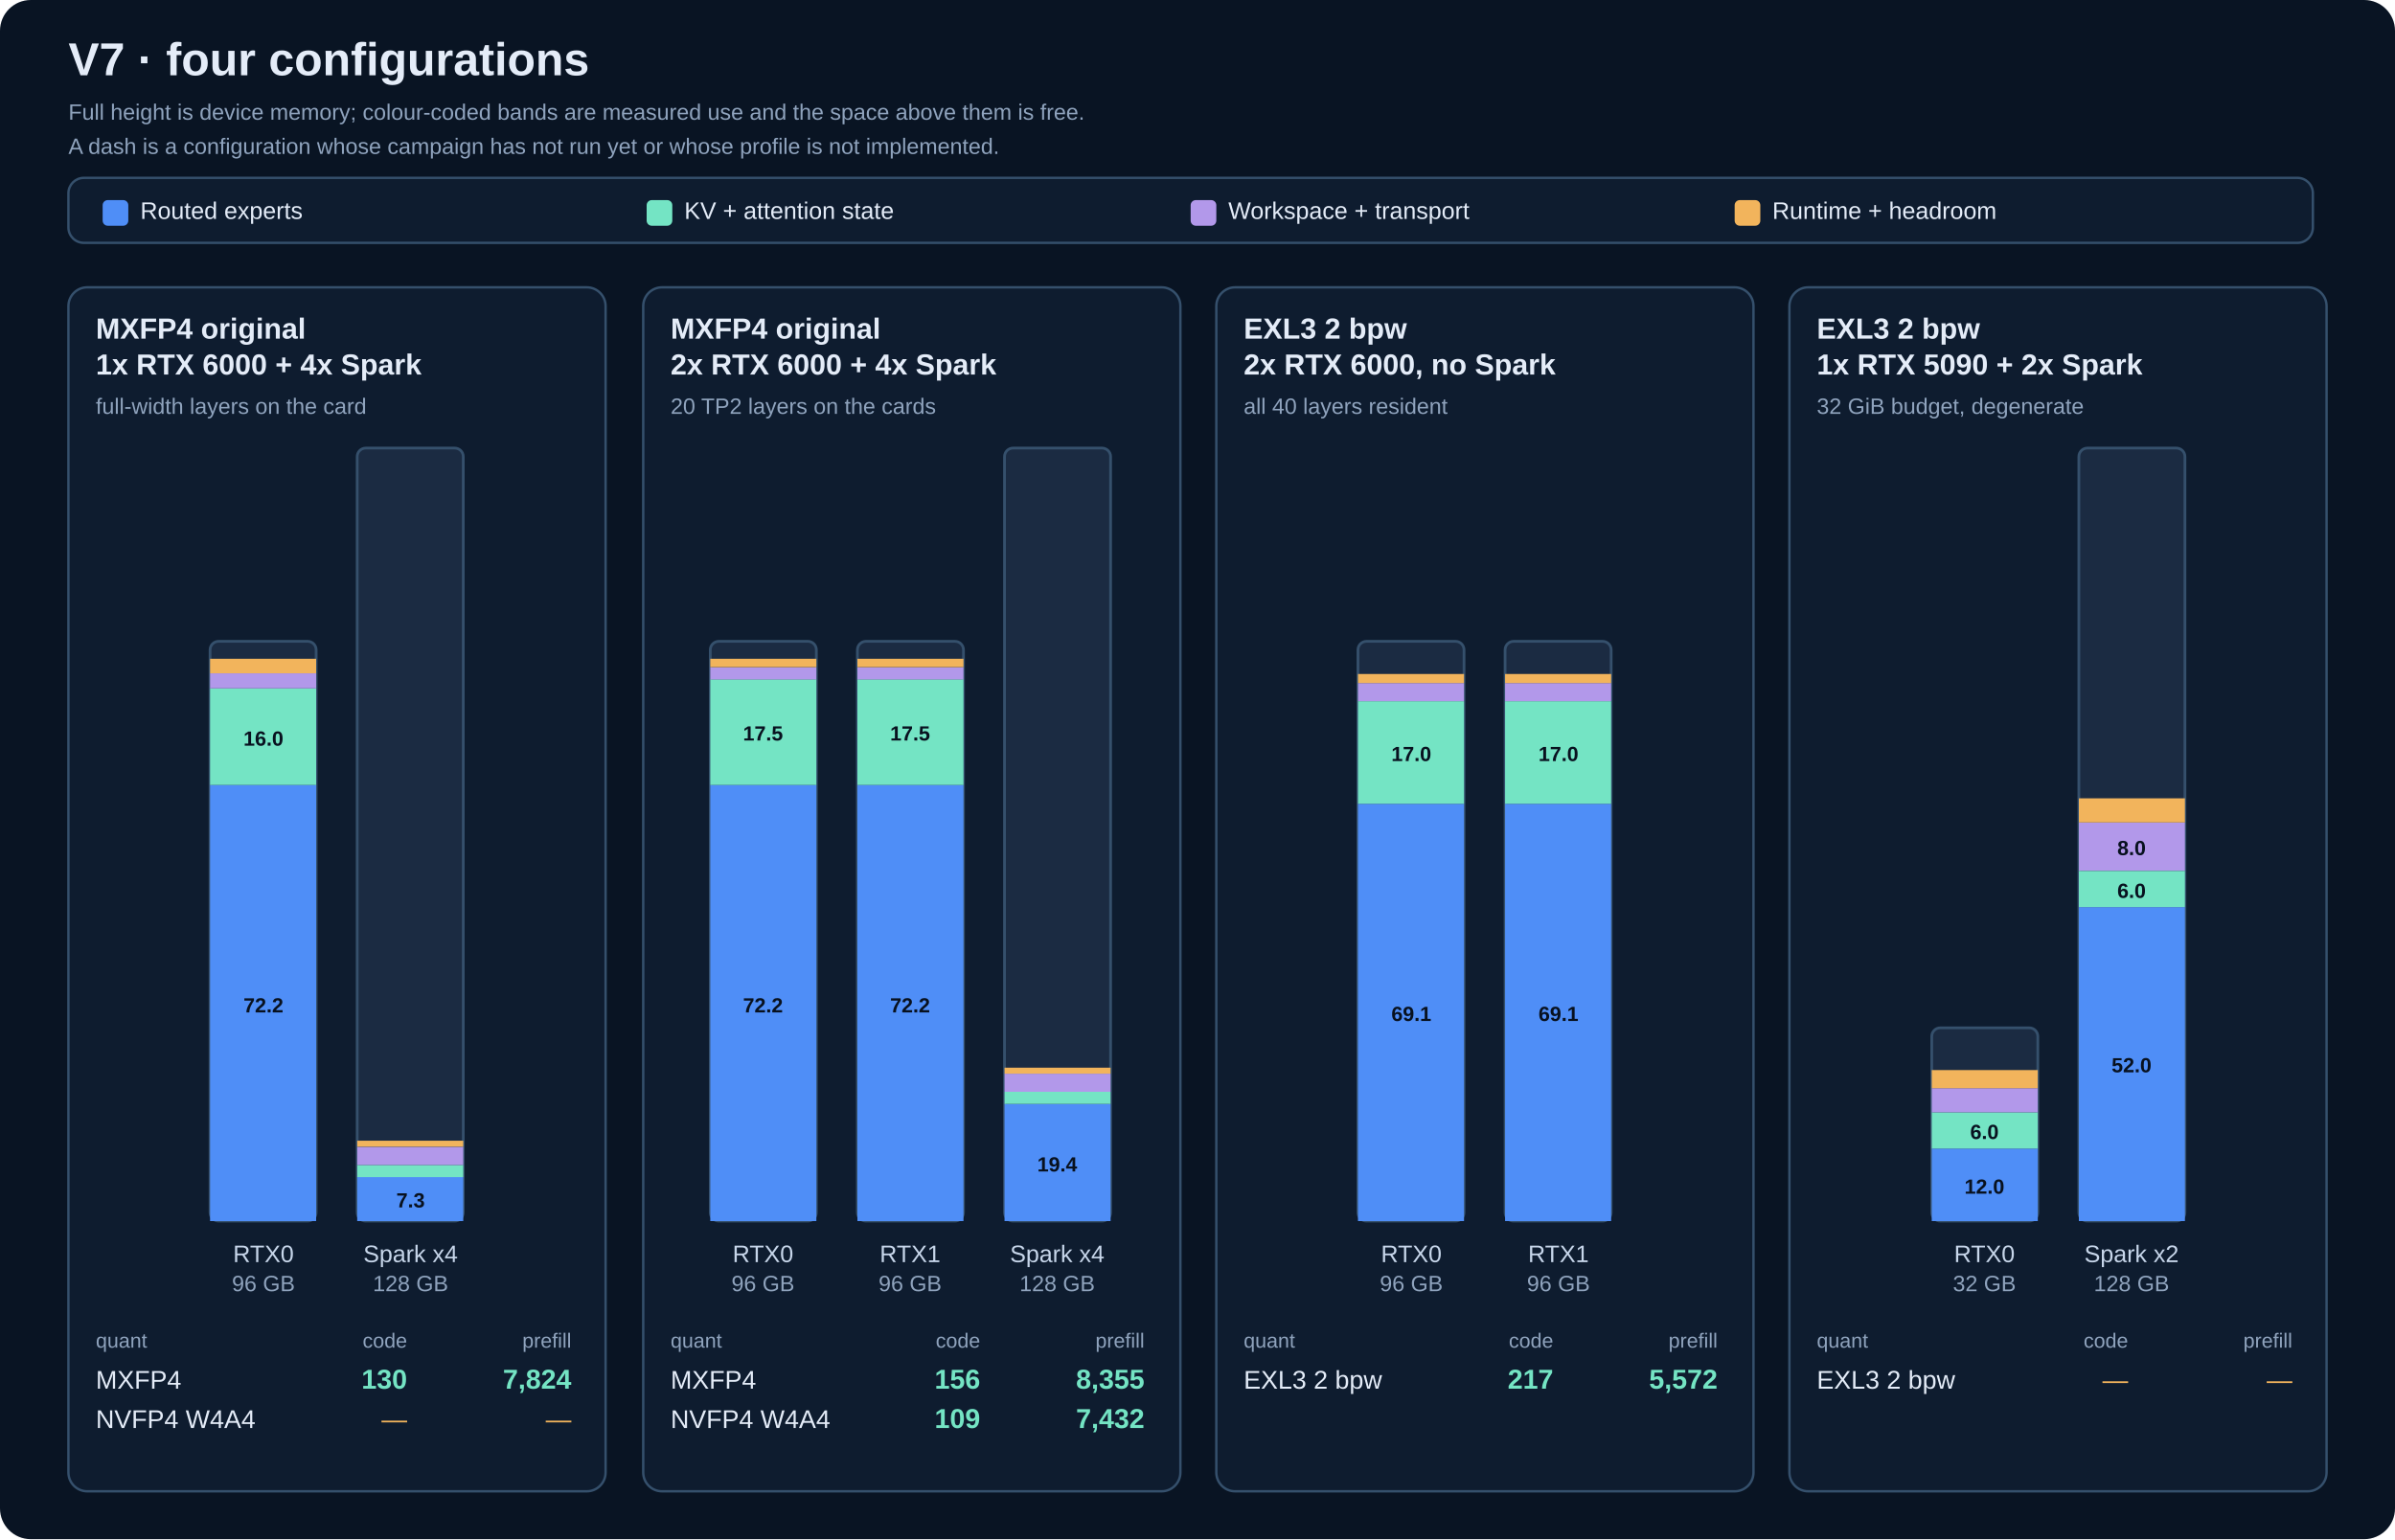
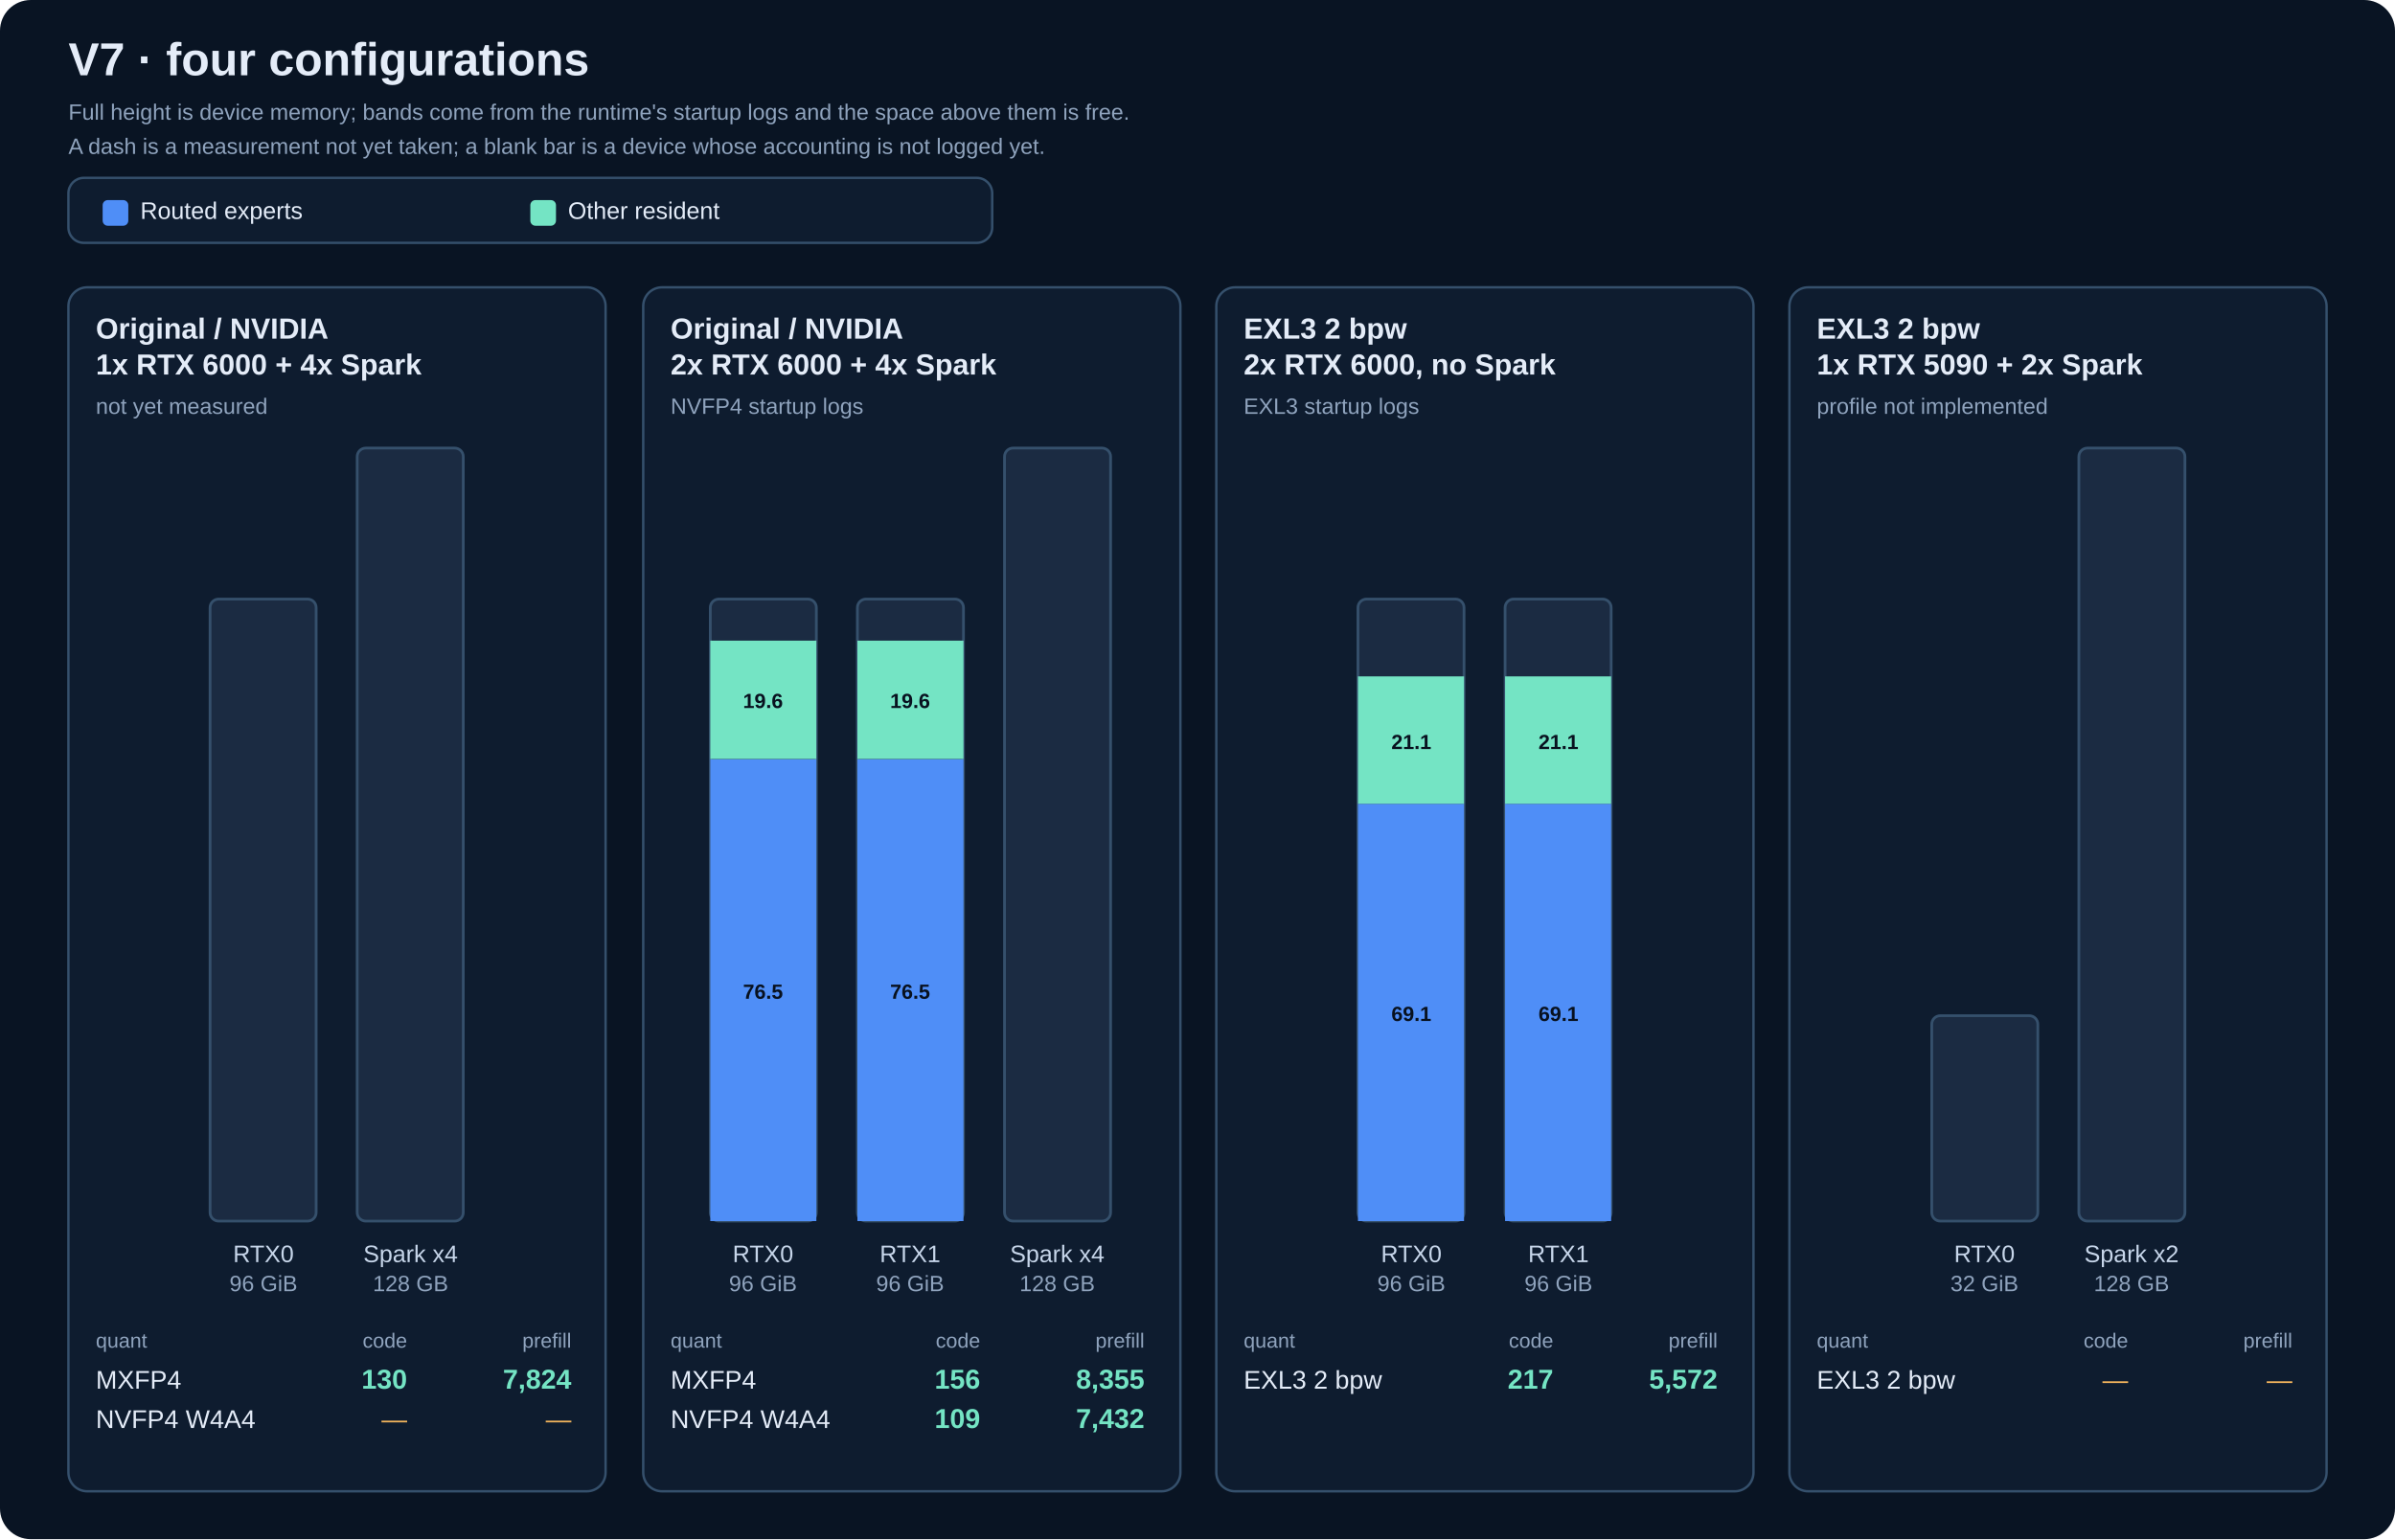
<svg xmlns="http://www.w3.org/2000/svg" width="1400" height="900" viewBox="0 0 1400 900" role="img" aria-labelledby="title desc">
  <defs>
    <style>
text{font-family:Arial,Helvetica,sans-serif;fill:#e4ecf8}
.title{font-size:27px;font-weight:700}
.panel{font-size:17px;font-weight:700}
.sub{font-size:13px;fill:#8fa3bd}
.device{font-size:14px;fill:#c7d6ea}
.band{font-size:12px;fill:#08111f;font-weight:700}
.legend{font-size:14px}
.colhead{font-size:12px;fill:#8fa3bd}
.speed{font-size:15px}
.tps{font-size:16px;font-weight:700;fill:#74e4c4}
.pending{font-size:15px;fill:#f2b45c}
</style>
  </defs>
  <rect width="1400" height="900" rx="18" fill="#091423" />
  <text x="40" y="44" class="title">V7 · four configurations</text>
-   <text x="40" y="70" class="sub">Full height is device memory; colour-coded bands are measured use and the space above them is free.</text>
-   <text x="40" y="90" class="sub">A dash is a configuration whose campaign has not run yet or whose profile is not implemented.</text>
-   <rect x="40" y="104" width="1312" height="38" rx="9" fill="#0e1c2f" stroke="#35506c" stroke-width="1.4" />
+   <text x="40" y="70" class="sub">Full height is device memory; bands come from the runtime's startup logs and the space above them is free.</text>
+   <text x="40" y="90" class="sub">A dash is a measurement not yet taken; a blank bar is a device whose accounting is not logged yet.</text>
+   <rect x="40" y="104" width="540" height="38" rx="9" fill="#0e1c2f" stroke="#35506c" stroke-width="1.4" />
  <rect x="60" y="117" width="15" height="15" rx="3" fill="#4f8ef7" />
  <text x="82" y="128" class="legend">Routed experts</text>
-   <rect x="378" y="117" width="15" height="15" rx="3" fill="#74e4c4" />
-   <text x="400" y="128" class="legend">KV + attention state</text>
-   <rect x="696" y="117" width="15" height="15" rx="3" fill="#b298ea" />
-   <text x="718" y="128" class="legend">Workspace + transport</text>
-   <rect x="1014" y="117" width="15" height="15" rx="3" fill="#f2b45c" />
-   <text x="1036" y="128" class="legend">Runtime + headroom</text>
+   <rect x="310" y="117" width="15" height="15" rx="3" fill="#74e4c4" />
+   <text x="332" y="128" class="legend">Other resident</text>
  <rect x="40" y="168" width="314" height="704" rx="11" fill="#0e1c2f" stroke="#35506c" stroke-width="1.4" />
-   <text x="56" y="198" class="panel">MXFP4 original</text>
+   <text x="56" y="198" class="panel">Original / NVIDIA</text>
  <text x="56" y="219" class="panel">1x RTX 6000 + 4x Spark</text>
-   <text x="56" y="242" class="sub">full-width layers on the card</text>
-   <rect x="122.8" y="375.0" width="62" height="339.0" rx="5" fill="#1b2b42" stroke="#35506c" stroke-width="1.6" />
-   <rect x="122.8" y="459.0" width="62" height="255.0" fill="#4f8ef7" />
-   <text x="154" y="592" class="band" text-anchor="middle">72.2</text>
-   <rect x="122.8" y="402.5" width="62" height="56.5" fill="#74e4c4" />
-   <text x="154" y="436" class="band" text-anchor="middle">16.0</text>
-   <rect x="122.8" y="393.7" width="62" height="8.8" fill="#b298ea" />
-   <rect x="122.8" y="385.2" width="62" height="8.5" fill="#f2b45c" />
+   <text x="56" y="242" class="sub">not yet measured</text>
+   <rect x="122.8" y="350.3" width="62" height="363.7" rx="5" fill="#1b2b42" stroke="#35506c" stroke-width="1.6" />
  <text x="154" y="738" class="device" text-anchor="middle">RTX0</text>
-   <text x="154" y="755" class="sub" text-anchor="middle">96 GB</text>
+   <text x="154" y="755" class="sub" text-anchor="middle">96 GiB</text>
  <rect x="208.8" y="262.0" width="62" height="452.0" rx="5" fill="#1b2b42" stroke="#35506c" stroke-width="1.6" />
-   <rect x="208.8" y="688.2" width="62" height="25.8" fill="#4f8ef7" />
-   <text x="240" y="706" class="band" text-anchor="middle">7.3</text>
-   <rect x="208.8" y="681.2" width="62" height="7.1" fill="#74e4c4" />
-   <rect x="208.8" y="670.6" width="62" height="10.6" fill="#b298ea" />
-   <rect x="208.8" y="667.0" width="62" height="3.5" fill="#f2b45c" />
  <text x="240" y="738" class="device" text-anchor="middle">Spark x4</text>
  <text x="240" y="755" class="sub" text-anchor="middle">128 GB</text>
  <text x="56" y="788" class="colhead">quant</text>
  <text x="238" y="788" class="colhead" text-anchor="end">code</text>
  <text x="334" y="788" class="colhead" text-anchor="end">prefill</text>
  <text x="56" y="812" class="speed">MXFP4</text>
  <text x="238" y="812" class="tps" text-anchor="end">130</text>
  <text x="334" y="812" class="tps" text-anchor="end">7,824</text>
  <text x="56" y="835" class="speed">NVFP4 W4A4</text>
  <text x="238" y="835" class="pending" text-anchor="end">—</text>
  <text x="334" y="835" class="pending" text-anchor="end">—</text>
  <rect x="376" y="168" width="314" height="704" rx="11" fill="#0e1c2f" stroke="#35506c" stroke-width="1.4" />
-   <text x="392" y="198" class="panel">MXFP4 original</text>
+   <text x="392" y="198" class="panel">Original / NVIDIA</text>
  <text x="392" y="219" class="panel">2x RTX 6000 + 4x Spark</text>
-   <text x="392" y="242" class="sub">20 TP2 layers on the cards</text>
-   <rect x="415.2" y="375.0" width="62" height="339.0" rx="5" fill="#1b2b42" stroke="#35506c" stroke-width="1.6" />
-   <rect x="415.2" y="459.0" width="62" height="255.0" fill="#4f8ef7" />
-   <text x="446" y="592" class="band" text-anchor="middle">72.2</text>
-   <rect x="415.2" y="397.2" width="62" height="61.8" fill="#74e4c4" />
-   <text x="446" y="433" class="band" text-anchor="middle">17.5</text>
-   <rect x="415.2" y="390.2" width="62" height="7.1" fill="#b298ea" />
-   <rect x="415.2" y="385.2" width="62" height="4.9" fill="#f2b45c" />
+   <text x="392" y="242" class="sub">NVFP4 startup logs</text>
+   <rect x="415.2" y="350.3" width="62" height="363.7" rx="5" fill="#1b2b42" stroke="#35506c" stroke-width="1.6" />
+   <rect x="415.2" y="443.9" width="62" height="270.1" fill="#4f8ef7" />
+   <text x="446" y="584" class="band" text-anchor="middle">76.5</text>
+   <rect x="415.2" y="374.6" width="62" height="69.2" fill="#74e4c4" />
+   <text x="446" y="414" class="band" text-anchor="middle">19.6</text>
  <text x="446" y="738" class="device" text-anchor="middle">RTX0</text>
-   <text x="446" y="755" class="sub" text-anchor="middle">96 GB</text>
-   <rect x="501.2" y="375.0" width="62" height="339.0" rx="5" fill="#1b2b42" stroke="#35506c" stroke-width="1.6" />
-   <rect x="501.2" y="459.0" width="62" height="255.0" fill="#4f8ef7" />
-   <text x="532" y="592" class="band" text-anchor="middle">72.2</text>
-   <rect x="501.2" y="397.2" width="62" height="61.8" fill="#74e4c4" />
-   <text x="532" y="433" class="band" text-anchor="middle">17.5</text>
-   <rect x="501.2" y="390.2" width="62" height="7.1" fill="#b298ea" />
-   <rect x="501.2" y="385.2" width="62" height="4.9" fill="#f2b45c" />
+   <text x="446" y="755" class="sub" text-anchor="middle">96 GiB</text>
+   <rect x="501.2" y="350.3" width="62" height="363.7" rx="5" fill="#1b2b42" stroke="#35506c" stroke-width="1.6" />
+   <rect x="501.2" y="443.9" width="62" height="270.1" fill="#4f8ef7" />
+   <text x="532" y="584" class="band" text-anchor="middle">76.5</text>
+   <rect x="501.2" y="374.6" width="62" height="69.2" fill="#74e4c4" />
+   <text x="532" y="414" class="band" text-anchor="middle">19.6</text>
  <text x="532" y="738" class="device" text-anchor="middle">RTX1</text>
-   <text x="532" y="755" class="sub" text-anchor="middle">96 GB</text>
+   <text x="532" y="755" class="sub" text-anchor="middle">96 GiB</text>
  <rect x="587.2" y="262.0" width="62" height="452.0" rx="5" fill="#1b2b42" stroke="#35506c" stroke-width="1.6" />
-   <rect x="587.2" y="645.5" width="62" height="68.5" fill="#4f8ef7" />
-   <text x="618" y="685" class="band" text-anchor="middle">19.4</text>
-   <rect x="587.2" y="638.4" width="62" height="7.1" fill="#74e4c4" />
-   <rect x="587.2" y="627.8" width="62" height="10.6" fill="#b298ea" />
-   <rect x="587.2" y="624.3" width="62" height="3.5" fill="#f2b45c" />
  <text x="618" y="738" class="device" text-anchor="middle">Spark x4</text>
  <text x="618" y="755" class="sub" text-anchor="middle">128 GB</text>
  <text x="392" y="788" class="colhead">quant</text>
  <text x="573" y="788" class="colhead" text-anchor="end">code</text>
  <text x="669" y="788" class="colhead" text-anchor="end">prefill</text>
  <text x="392" y="812" class="speed">MXFP4</text>
  <text x="573" y="812" class="tps" text-anchor="end">156</text>
  <text x="669" y="812" class="tps" text-anchor="end">8,355</text>
  <text x="392" y="835" class="speed">NVFP4 W4A4</text>
  <text x="573" y="835" class="tps" text-anchor="end">109</text>
  <text x="669" y="835" class="tps" text-anchor="end">7,432</text>
  <rect x="711" y="168" width="314" height="704" rx="11" fill="#0e1c2f" stroke="#35506c" stroke-width="1.4" />
  <text x="727" y="198" class="panel">EXL3 2 bpw</text>
  <text x="727" y="219" class="panel">2x RTX 6000, no Spark</text>
-   <text x="727" y="242" class="sub">all 40 layers resident</text>
-   <rect x="793.8" y="375.0" width="62" height="339.0" rx="5" fill="#1b2b42" stroke="#35506c" stroke-width="1.6" />
+   <text x="727" y="242" class="sub">EXL3 startup logs</text>
+   <rect x="793.8" y="350.3" width="62" height="363.7" rx="5" fill="#1b2b42" stroke="#35506c" stroke-width="1.6" />
  <rect x="793.8" y="470.0" width="62" height="244.0" fill="#4f8ef7" />
  <text x="825" y="597" class="band" text-anchor="middle">69.1</text>
-   <rect x="793.8" y="410.0" width="62" height="60.0" fill="#74e4c4" />
-   <text x="825" y="445" class="band" text-anchor="middle">17.0</text>
-   <rect x="793.8" y="399.4" width="62" height="10.6" fill="#b298ea" />
-   <rect x="793.8" y="394.1" width="62" height="5.3" fill="#f2b45c" />
+   <rect x="793.8" y="395.5" width="62" height="74.5" fill="#74e4c4" />
+   <text x="825" y="438" class="band" text-anchor="middle">21.1</text>
  <text x="825" y="738" class="device" text-anchor="middle">RTX0</text>
-   <text x="825" y="755" class="sub" text-anchor="middle">96 GB</text>
-   <rect x="879.8" y="375.0" width="62" height="339.0" rx="5" fill="#1b2b42" stroke="#35506c" stroke-width="1.6" />
+   <text x="825" y="755" class="sub" text-anchor="middle">96 GiB</text>
+   <rect x="879.8" y="350.3" width="62" height="363.7" rx="5" fill="#1b2b42" stroke="#35506c" stroke-width="1.6" />
  <rect x="879.8" y="470.0" width="62" height="244.0" fill="#4f8ef7" />
  <text x="911" y="597" class="band" text-anchor="middle">69.1</text>
-   <rect x="879.8" y="410.0" width="62" height="60.0" fill="#74e4c4" />
-   <text x="911" y="445" class="band" text-anchor="middle">17.0</text>
-   <rect x="879.8" y="399.4" width="62" height="10.6" fill="#b298ea" />
-   <rect x="879.8" y="394.1" width="62" height="5.3" fill="#f2b45c" />
+   <rect x="879.8" y="395.5" width="62" height="74.5" fill="#74e4c4" />
+   <text x="911" y="438" class="band" text-anchor="middle">21.1</text>
  <text x="911" y="738" class="device" text-anchor="middle">RTX1</text>
-   <text x="911" y="755" class="sub" text-anchor="middle">96 GB</text>
+   <text x="911" y="755" class="sub" text-anchor="middle">96 GiB</text>
  <text x="727" y="788" class="colhead">quant</text>
  <text x="908" y="788" class="colhead" text-anchor="end">code</text>
  <text x="1004" y="788" class="colhead" text-anchor="end">prefill</text>
  <text x="727" y="812" class="speed">EXL3 2 bpw</text>
  <text x="908" y="812" class="tps" text-anchor="end">217</text>
  <text x="1004" y="812" class="tps" text-anchor="end">5,572</text>
  <rect x="1046" y="168" width="314" height="704" rx="11" fill="#0e1c2f" stroke="#35506c" stroke-width="1.4" />
  <text x="1062" y="198" class="panel">EXL3 2 bpw</text>
  <text x="1062" y="219" class="panel">1x RTX 5090 + 2x Spark</text>
-   <text x="1062" y="242" class="sub">32 GiB budget, degenerate</text>
-   <rect x="1129.2" y="601.0" width="62" height="113.0" rx="5" fill="#1b2b42" stroke="#35506c" stroke-width="1.6" />
-   <rect x="1129.2" y="671.6" width="62" height="42.4" fill="#4f8ef7" />
-   <text x="1160" y="698" class="band" text-anchor="middle">12.0</text>
-   <rect x="1129.2" y="650.4" width="62" height="21.2" fill="#74e4c4" />
-   <text x="1160" y="666" class="band" text-anchor="middle">6.0</text>
-   <rect x="1129.2" y="636.3" width="62" height="14.1" fill="#b298ea" />
-   <rect x="1129.2" y="625.7" width="62" height="10.6" fill="#f2b45c" />
+   <text x="1062" y="242" class="sub">profile not implemented</text>
+   <rect x="1129.2" y="593.9" width="62" height="120.1" rx="5" fill="#1b2b42" stroke="#35506c" stroke-width="1.6" />
  <text x="1160" y="738" class="device" text-anchor="middle">RTX0</text>
-   <text x="1160" y="755" class="sub" text-anchor="middle">32 GB</text>
+   <text x="1160" y="755" class="sub" text-anchor="middle">32 GiB</text>
  <rect x="1215.2" y="262.0" width="62" height="452.0" rx="5" fill="#1b2b42" stroke="#35506c" stroke-width="1.6" />
-   <rect x="1215.2" y="530.4" width="62" height="183.6" fill="#4f8ef7" />
-   <text x="1246" y="627" class="band" text-anchor="middle">52.0</text>
-   <rect x="1215.2" y="509.2" width="62" height="21.2" fill="#74e4c4" />
-   <text x="1246" y="525" class="band" text-anchor="middle">6.0</text>
-   <rect x="1215.2" y="480.9" width="62" height="28.2" fill="#b298ea" />
-   <text x="1246" y="500" class="band" text-anchor="middle">8.0</text>
-   <rect x="1215.2" y="466.8" width="62" height="14.1" fill="#f2b45c" />
  <text x="1246" y="738" class="device" text-anchor="middle">Spark x2</text>
  <text x="1246" y="755" class="sub" text-anchor="middle">128 GB</text>
  <text x="1062" y="788" class="colhead">quant</text>
  <text x="1244" y="788" class="colhead" text-anchor="end">code</text>
  <text x="1340" y="788" class="colhead" text-anchor="end">prefill</text>
  <text x="1062" y="812" class="speed">EXL3 2 bpw</text>
  <text x="1244" y="812" class="pending" text-anchor="end">—</text>
  <text x="1340" y="812" class="pending" text-anchor="end">—</text>
</svg>
